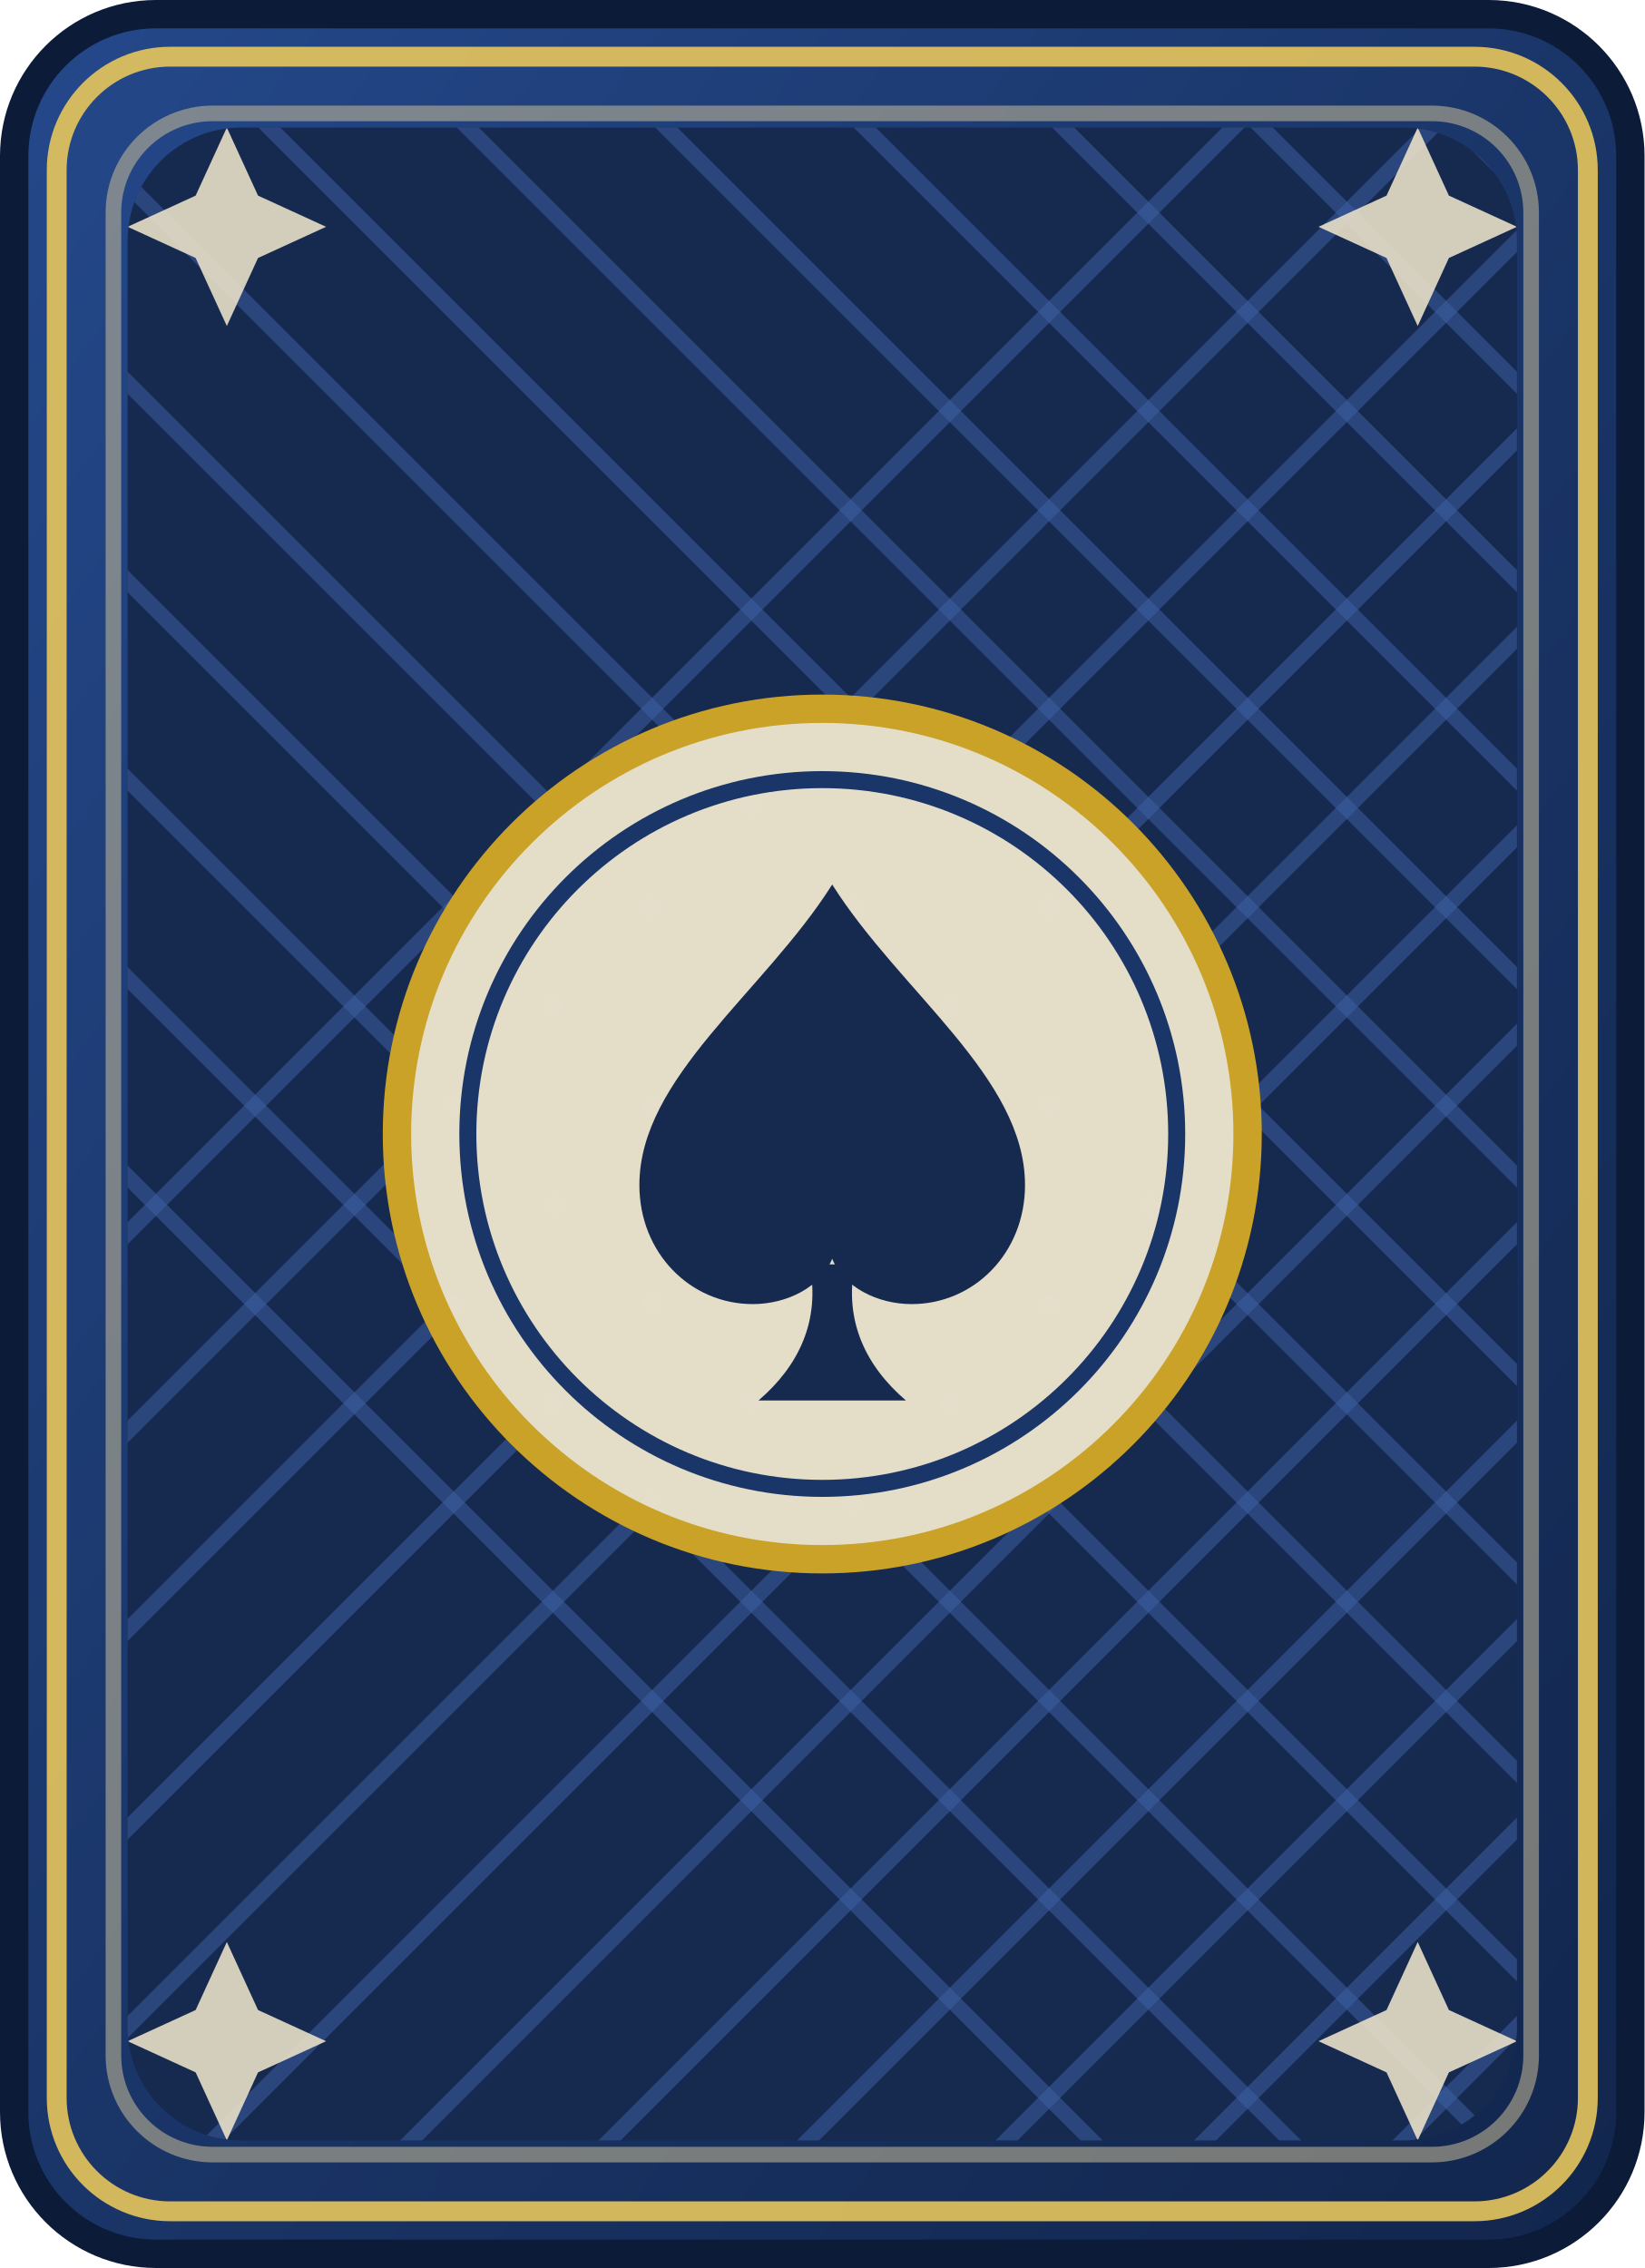
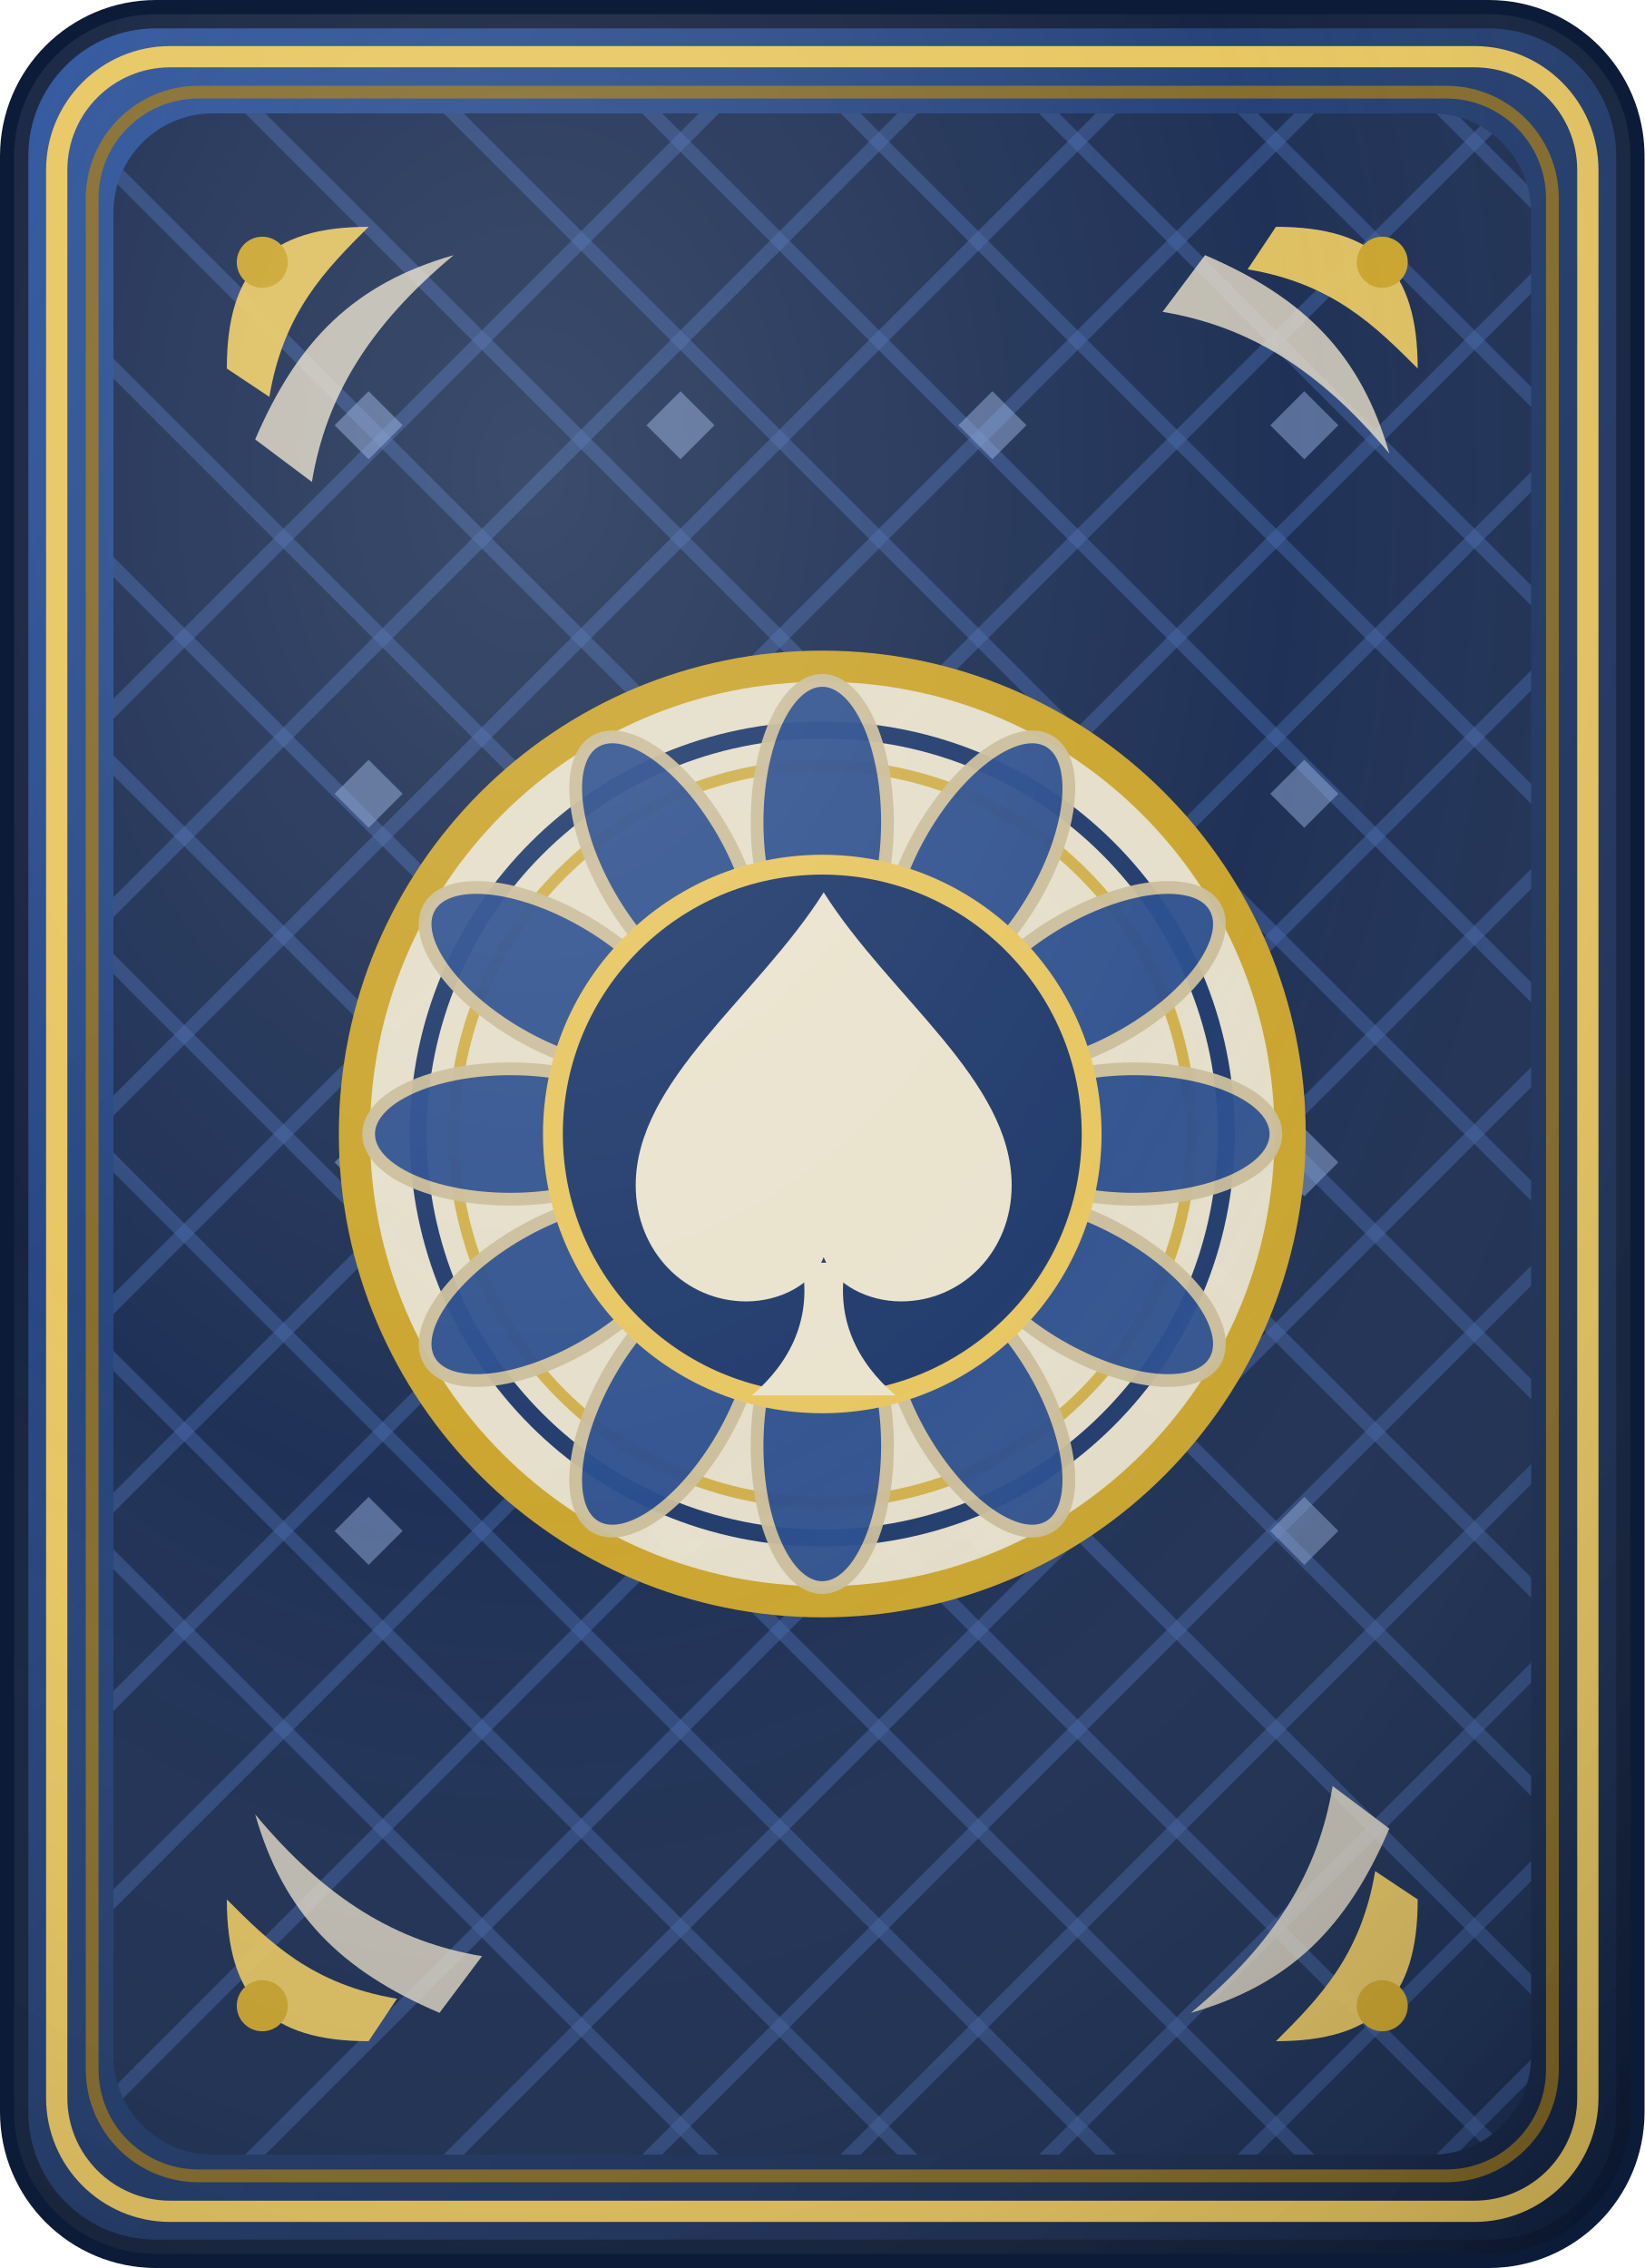
<svg xmlns="http://www.w3.org/2000/svg" viewBox="0 0 116 160">
  <defs>
    <linearGradient id="backBase" x1="0" y1="0" x2="1" y2="1">
-       <stop offset="0" stop-color="#24488A" />
+       <stop offset="0" stop-color="#28509B" />
      <stop offset="0.5" stop-color="#1A3568" />
-       <stop offset="1" stop-color="#12264D" />
+       <stop offset="1" stop-color="#102040" />
    </linearGradient>
+     <radialGradient id="backSheen" cx="0.32" cy="0.2" r="1.05">
+       <stop offset="0" stop-color="#FFFFFF" stop-opacity="0.16" />
+       <stop offset="0.45" stop-color="#FFFFFF" stop-opacity="0.04" />
+       <stop offset="1" stop-color="#000000" stop-opacity="0.22" />
+     </radialGradient>
    <clipPath id="innerClip">
-       <rect x="9" y="9" width="98" height="142" rx="8" />
+       <rect x="8" y="8" width="100" height="144" rx="7" />
    </clipPath>
  </defs>
  <rect x="1" y="1" width="114" height="158" rx="10" fill="url(#backBase)" stroke="#0C1B38" stroke-width="2" />
-   <rect x="4" y="4" width="108" height="152" rx="8" fill="none" stroke="#E7C55C" stroke-width="1.4" opacity="0.9" />
-   <rect x="8" y="8" width="100" height="144" rx="7" fill="none" stroke="#C9BC97" stroke-width="1.1" opacity="0.55" />
+   <rect x="4" y="4" width="108" height="152" rx="8" fill="none" stroke="#E7C55C" stroke-width="1.5" />
+   <rect x="6.5" y="6.5" width="103" height="147" rx="7.5" fill="none" stroke="#8C6D1D" stroke-width="0.9" opacity="0.9" />
  <g clip-path="url(#innerClip)">
-     <rect x="9" y="9" width="98" height="142" fill="#16294F" />
+     <rect x="8" y="8" width="100" height="144" fill="#16294F" />
    <g>
-       <line x1="-84" y1="-10" x2="106" y2="180" stroke="#3D5FA3" stroke-width="1.1" opacity="0.55" />
-       <line x1="106" y1="-10" x2="-84" y2="180" stroke="#3D5FA3" stroke-width="1.1" opacity="0.55" />
-       <line x1="-70" y1="-10" x2="120" y2="180" stroke="#3D5FA3" stroke-width="1.1" opacity="0.55" />
-       <line x1="120" y1="-10" x2="-70" y2="180" stroke="#3D5FA3" stroke-width="1.1" opacity="0.55" />
-       <line x1="-56" y1="-10" x2="134" y2="180" stroke="#3D5FA3" stroke-width="1.1" opacity="0.55" />
-       <line x1="134" y1="-10" x2="-56" y2="180" stroke="#3D5FA3" stroke-width="1.1" opacity="0.55" />
-       <line x1="-42" y1="-10" x2="148" y2="180" stroke="#3D5FA3" stroke-width="1.1" opacity="0.55" />
-       <line x1="148" y1="-10" x2="-42" y2="180" stroke="#3D5FA3" stroke-width="1.1" opacity="0.55" />
-       <line x1="-28" y1="-10" x2="162" y2="180" stroke="#3D5FA3" stroke-width="1.1" opacity="0.55" />
-       <line x1="162" y1="-10" x2="-28" y2="180" stroke="#3D5FA3" stroke-width="1.1" opacity="0.55" />
-       <line x1="-14" y1="-10" x2="176" y2="180" stroke="#3D5FA3" stroke-width="1.1" opacity="0.55" />
-       <line x1="176" y1="-10" x2="-14" y2="180" stroke="#3D5FA3" stroke-width="1.1" opacity="0.55" />
-       <line x1="0" y1="-10" x2="190" y2="180" stroke="#3D5FA3" stroke-width="1.1" opacity="0.55" />
-       <line x1="190" y1="-10" x2="0" y2="180" stroke="#3D5FA3" stroke-width="1.1" opacity="0.55" />
-       <line x1="14" y1="-10" x2="204" y2="180" stroke="#3D5FA3" stroke-width="1.1" opacity="0.55" />
-       <line x1="204" y1="-10" x2="14" y2="180" stroke="#3D5FA3" stroke-width="1.1" opacity="0.55" />
-       <line x1="28" y1="-10" x2="218" y2="180" stroke="#3D5FA3" stroke-width="1.1" opacity="0.55" />
-       <line x1="218" y1="-10" x2="28" y2="180" stroke="#3D5FA3" stroke-width="1.1" opacity="0.55" />
-       <line x1="42" y1="-10" x2="232" y2="180" stroke="#3D5FA3" stroke-width="1.1" opacity="0.55" />
-       <line x1="232" y1="-10" x2="42" y2="180" stroke="#3D5FA3" stroke-width="1.1" opacity="0.55" />
-       <line x1="56" y1="-10" x2="246" y2="180" stroke="#3D5FA3" stroke-width="1.1" opacity="0.55" />
-       <line x1="246" y1="-10" x2="56" y2="180" stroke="#3D5FA3" stroke-width="1.1" opacity="0.55" />
-       <line x1="70" y1="-10" x2="260" y2="180" stroke="#3D5FA3" stroke-width="1.1" opacity="0.55" />
-       <line x1="260" y1="-10" x2="70" y2="180" stroke="#3D5FA3" stroke-width="1.1" opacity="0.55" />
-       <line x1="84" y1="-10" x2="274" y2="180" stroke="#3D5FA3" stroke-width="1.1" opacity="0.55" />
-       <line x1="274" y1="-10" x2="84" y2="180" stroke="#3D5FA3" stroke-width="1.1" opacity="0.55" />
-       <line x1="98" y1="-10" x2="288" y2="180" stroke="#3D5FA3" stroke-width="1.1" opacity="0.55" />
-       <line x1="288" y1="-10" x2="98" y2="180" stroke="#3D5FA3" stroke-width="1.1" opacity="0.55" />
-       <line x1="112" y1="-10" x2="302" y2="180" stroke="#3D5FA3" stroke-width="1.1" opacity="0.55" />
-       <line x1="302" y1="-10" x2="112" y2="180" stroke="#3D5FA3" stroke-width="1.1" opacity="0.55" />
-       <line x1="126" y1="-10" x2="316" y2="180" stroke="#3D5FA3" stroke-width="1.1" opacity="0.55" />
-       <line x1="316" y1="-10" x2="126" y2="180" stroke="#3D5FA3" stroke-width="1.1" opacity="0.55" />
-       <line x1="140" y1="-10" x2="330" y2="180" stroke="#3D5FA3" stroke-width="1.1" opacity="0.55" />
-       <line x1="330" y1="-10" x2="140" y2="180" stroke="#3D5FA3" stroke-width="1.1" opacity="0.55" />
-       <line x1="154" y1="-10" x2="344" y2="180" stroke="#3D5FA3" stroke-width="1.1" opacity="0.55" />
-       <line x1="344" y1="-10" x2="154" y2="180" stroke="#3D5FA3" stroke-width="1.1" opacity="0.55" />
-       <line x1="168" y1="-10" x2="358" y2="180" stroke="#3D5FA3" stroke-width="1.1" opacity="0.55" />
-       <line x1="358" y1="-10" x2="168" y2="180" stroke="#3D5FA3" stroke-width="1.1" opacity="0.55" />
+       <line x1="-112" y1="-10" x2="68" y2="170" stroke="#3D5FA3" stroke-width="1" opacity="0.5" />
+       <line x1="68" y1="-10" x2="-112" y2="170" stroke="#3D5FA3" stroke-width="1" opacity="0.5" />
+       <line x1="-98" y1="-10" x2="82" y2="170" stroke="#3D5FA3" stroke-width="1" opacity="0.5" />
+       <line x1="82" y1="-10" x2="-98" y2="170" stroke="#3D5FA3" stroke-width="1" opacity="0.5" />
+       <line x1="-84" y1="-10" x2="96" y2="170" stroke="#3D5FA3" stroke-width="1" opacity="0.5" />
+       <line x1="96" y1="-10" x2="-84" y2="170" stroke="#3D5FA3" stroke-width="1" opacity="0.5" />
+       <line x1="-70" y1="-10" x2="110" y2="170" stroke="#3D5FA3" stroke-width="1" opacity="0.5" />
+       <line x1="110" y1="-10" x2="-70" y2="170" stroke="#3D5FA3" stroke-width="1" opacity="0.5" />
+       <line x1="-56" y1="-10" x2="124" y2="170" stroke="#3D5FA3" stroke-width="1" opacity="0.5" />
+       <line x1="124" y1="-10" x2="-56" y2="170" stroke="#3D5FA3" stroke-width="1" opacity="0.5" />
+       <line x1="-42" y1="-10" x2="138" y2="170" stroke="#3D5FA3" stroke-width="1" opacity="0.5" />
+       <line x1="138" y1="-10" x2="-42" y2="170" stroke="#3D5FA3" stroke-width="1" opacity="0.5" />
+       <line x1="-28" y1="-10" x2="152" y2="170" stroke="#3D5FA3" stroke-width="1" opacity="0.5" />
+       <line x1="152" y1="-10" x2="-28" y2="170" stroke="#3D5FA3" stroke-width="1" opacity="0.5" />
+       <line x1="-14" y1="-10" x2="166" y2="170" stroke="#3D5FA3" stroke-width="1" opacity="0.5" />
+       <line x1="166" y1="-10" x2="-14" y2="170" stroke="#3D5FA3" stroke-width="1" opacity="0.5" />
+       <line x1="0" y1="-10" x2="180" y2="170" stroke="#3D5FA3" stroke-width="1" opacity="0.5" />
+       <line x1="180" y1="-10" x2="0" y2="170" stroke="#3D5FA3" stroke-width="1" opacity="0.5" />
+       <line x1="14" y1="-10" x2="194" y2="170" stroke="#3D5FA3" stroke-width="1" opacity="0.5" />
+       <line x1="194" y1="-10" x2="14" y2="170" stroke="#3D5FA3" stroke-width="1" opacity="0.5" />
+       <line x1="28" y1="-10" x2="208" y2="170" stroke="#3D5FA3" stroke-width="1" opacity="0.5" />
+       <line x1="208" y1="-10" x2="28" y2="170" stroke="#3D5FA3" stroke-width="1" opacity="0.5" />
+       <line x1="42" y1="-10" x2="222" y2="170" stroke="#3D5FA3" stroke-width="1" opacity="0.5" />
+       <line x1="222" y1="-10" x2="42" y2="170" stroke="#3D5FA3" stroke-width="1" opacity="0.5" />
+       <line x1="56" y1="-10" x2="236" y2="170" stroke="#3D5FA3" stroke-width="1" opacity="0.5" />
+       <line x1="236" y1="-10" x2="56" y2="170" stroke="#3D5FA3" stroke-width="1" opacity="0.5" />
+       <line x1="70" y1="-10" x2="250" y2="170" stroke="#3D5FA3" stroke-width="1" opacity="0.5" />
+       <line x1="250" y1="-10" x2="70" y2="170" stroke="#3D5FA3" stroke-width="1" opacity="0.5" />
+       <line x1="84" y1="-10" x2="264" y2="170" stroke="#3D5FA3" stroke-width="1" opacity="0.5" />
+       <line x1="264" y1="-10" x2="84" y2="170" stroke="#3D5FA3" stroke-width="1" opacity="0.5" />
+       <line x1="98" y1="-10" x2="278" y2="170" stroke="#3D5FA3" stroke-width="1" opacity="0.5" />
+       <line x1="278" y1="-10" x2="98" y2="170" stroke="#3D5FA3" stroke-width="1" opacity="0.5" />
+       <line x1="112" y1="-10" x2="292" y2="170" stroke="#3D5FA3" stroke-width="1" opacity="0.5" />
+       <line x1="292" y1="-10" x2="112" y2="170" stroke="#3D5FA3" stroke-width="1" opacity="0.5" />
+       <line x1="126" y1="-10" x2="306" y2="170" stroke="#3D5FA3" stroke-width="1" opacity="0.5" />
+       <line x1="306" y1="-10" x2="126" y2="170" stroke="#3D5FA3" stroke-width="1" opacity="0.5" />
+       <line x1="140" y1="-10" x2="320" y2="170" stroke="#3D5FA3" stroke-width="1" opacity="0.5" />
+       <line x1="320" y1="-10" x2="140" y2="170" stroke="#3D5FA3" stroke-width="1" opacity="0.5" />
+       <line x1="154" y1="-10" x2="334" y2="170" stroke="#3D5FA3" stroke-width="1" opacity="0.5" />
+       <line x1="334" y1="-10" x2="154" y2="170" stroke="#3D5FA3" stroke-width="1" opacity="0.5" />
+       <line x1="168" y1="-10" x2="348" y2="170" stroke="#3D5FA3" stroke-width="1" opacity="0.5" />
+       <line x1="348" y1="-10" x2="168" y2="170" stroke="#3D5FA3" stroke-width="1" opacity="0.5" />
+       <line x1="182" y1="-10" x2="362" y2="170" stroke="#3D5FA3" stroke-width="1" opacity="0.5" />
+       <line x1="362" y1="-10" x2="182" y2="170" stroke="#3D5FA3" stroke-width="1" opacity="0.5" />
+       <line x1="196" y1="-10" x2="376" y2="170" stroke="#3D5FA3" stroke-width="1" opacity="0.5" />
+       <line x1="376" y1="-10" x2="196" y2="170" stroke="#3D5FA3" stroke-width="1" opacity="0.5" />
+       <line x1="210" y1="-10" x2="390" y2="170" stroke="#3D5FA3" stroke-width="1" opacity="0.5" />
+       <line x1="390" y1="-10" x2="210" y2="170" stroke="#3D5FA3" stroke-width="1" opacity="0.5" />
+       <line x1="224" y1="-10" x2="404" y2="170" stroke="#3D5FA3" stroke-width="1" opacity="0.5" />
+       <line x1="404" y1="-10" x2="224" y2="170" stroke="#3D5FA3" stroke-width="1" opacity="0.5" />
    </g>
-     <circle cx="58" cy="80" r="30" fill="#E9E2CC" opacity="0.97" />
-     <circle cx="58" cy="80" r="30" fill="none" stroke="#C9A227" stroke-width="2" />
-     <circle cx="58" cy="80" r="25" fill="none" stroke="#1A3568" stroke-width="1.2" />
-     <g transform="translate(38.7 60.4) scale(0.4)">
-       <path d="M50 5 C62 24 84 39 84 58 C84 70 75 79 64 79 C58 79 52 76 50 71 C48 76 42 79 36 79 C25 79 16 70 16 58 C16 39 38 24 50 5 Z" fill="#16294F" />
-       <path d="M46 72 C48 82 44 90 37 96 L63 96 C56 90 52 82 54 72 Z" fill="#16294F" />
+     <g>
+       <path d="M26 27.6 L28.4 30 L26 32.4 L23.6 30 Z" fill="#8FA9DA" opacity="0.5" />
+       <path d="M48 27.6 L50.4 30 L48 32.4 L45.6 30 Z" fill="#8FA9DA" opacity="0.5" />
+       <path d="M70 27.6 L72.4 30 L70 32.4 L67.6 30 Z" fill="#8FA9DA" opacity="0.5" />
+       <path d="M92 27.6 L94.4 30 L92 32.4 L89.6 30 Z" fill="#8FA9DA" opacity="0.5" />
+       <path d="M26 53.6 L28.4 56 L26 58.4 L23.6 56 Z" fill="#8FA9DA" opacity="0.5" />
+       <path d="M48 53.6 L50.4 56 L48 58.4 L45.6 56 Z" fill="#8FA9DA" opacity="0.5" />
+       <path d="M70 53.6 L72.4 56 L70 58.4 L67.6 56 Z" fill="#8FA9DA" opacity="0.5" />
+       <path d="M92 53.6 L94.4 56 L92 58.4 L89.6 56 Z" fill="#8FA9DA" opacity="0.5" />
+       <path d="M26 79.6 L28.4 82 L26 84.4 L23.6 82 Z" fill="#8FA9DA" opacity="0.5" />
+       <path d="M48 79.6 L50.4 82 L48 84.4 L45.6 82 Z" fill="#8FA9DA" opacity="0.5" />
+       <path d="M70 79.6 L72.4 82 L70 84.4 L67.6 82 Z" fill="#8FA9DA" opacity="0.5" />
+       <path d="M92 79.6 L94.4 82 L92 84.4 L89.6 82 Z" fill="#8FA9DA" opacity="0.5" />
+       <path d="M26 105.6 L28.4 108 L26 110.4 L23.6 108 Z" fill="#8FA9DA" opacity="0.5" />
+       <path d="M48 105.6 L50.4 108 L48 110.4 L45.6 108 Z" fill="#8FA9DA" opacity="0.5" />
+       <path d="M70 105.6 L72.4 108 L70 110.4 L67.6 108 Z" fill="#8FA9DA" opacity="0.5" />
+       <path d="M92 105.6 L94.4 108 L92 110.4 L89.6 108 Z" fill="#8FA9DA" opacity="0.5" />
    </g>
-     <g transform="translate(16 16)">
-       <path d="M0 -7 L2.2 -2.2 L7 0 L2.2 2.2 L0 7 L-2.2 2.2 L-7 0 L-2.2 -2.2 Z" fill="#E8DFC8" opacity="0.9" />
+     <g transform="translate(16 16) rotate(0)">
+       <path d="M0 10 C0 3 3 0 10 0 C7 3 4 6 3 12 Z" fill="#E7C55C" opacity="0.95" />
+       <path d="M2 15 C5 8 9 4 16 2 C10 7 7 12 6 18 Z" fill="#E8DFC8" opacity="0.8" />
+       <circle cx="2.5" cy="2.5" r="1.8" fill="#C9A227" />
    </g>
-     <g transform="translate(100 16)">
-       <path d="M0 -7 L2.2 -2.2 L7 0 L2.2 2.2 L0 7 L-2.2 2.2 L-7 0 L-2.2 -2.2 Z" fill="#E8DFC8" opacity="0.9" />
+     <g transform="translate(100 16) rotate(90)">
+       <path d="M0 10 C0 3 3 0 10 0 C7 3 4 6 3 12 Z" fill="#E7C55C" opacity="0.95" />
+       <path d="M2 15 C5 8 9 4 16 2 C10 7 7 12 6 18 Z" fill="#E8DFC8" opacity="0.8" />
+       <circle cx="2.5" cy="2.5" r="1.8" fill="#C9A227" />
    </g>
-     <g transform="translate(16 144)">
-       <path d="M0 -7 L2.2 -2.2 L7 0 L2.2 2.2 L0 7 L-2.2 2.2 L-7 0 L-2.2 -2.2 Z" fill="#E8DFC8" opacity="0.9" />
+     <g transform="translate(100 144) rotate(180)">
+       <path d="M0 10 C0 3 3 0 10 0 C7 3 4 6 3 12 Z" fill="#E7C55C" opacity="0.95" />
+       <path d="M2 15 C5 8 9 4 16 2 C10 7 7 12 6 18 Z" fill="#E8DFC8" opacity="0.8" />
+       <circle cx="2.5" cy="2.5" r="1.8" fill="#C9A227" />
    </g>
-     <g transform="translate(100 144)">
-       <path d="M0 -7 L2.2 -2.2 L7 0 L2.2 2.2 L0 7 L-2.2 2.2 L-7 0 L-2.2 -2.2 Z" fill="#E8DFC8" opacity="0.9" />
+     <g transform="translate(16 144) rotate(270)">
+       <path d="M0 10 C0 3 3 0 10 0 C7 3 4 6 3 12 Z" fill="#E7C55C" opacity="0.95" />
+       <path d="M2 15 C5 8 9 4 16 2 C10 7 7 12 6 18 Z" fill="#E8DFC8" opacity="0.8" />
+       <circle cx="2.5" cy="2.5" r="1.8" fill="#C9A227" />
+     </g>
+     <circle cx="58" cy="80" r="33" fill="#E9E2CC" opacity="0.97" />
+     <circle cx="58" cy="80" r="33" fill="none" stroke="#C9A227" stroke-width="2.2" />
+     <circle cx="58" cy="80" r="28.5" fill="none" stroke="#1A3568" stroke-width="1.2" />
+     <circle cx="58" cy="80" r="26" fill="none" stroke="#C9A227" stroke-width="0.8" opacity="0.8" />
+     <g>
+       <g transform="rotate(0 58 80)">
+         <ellipse cx="58" cy="58" rx="4.6" ry="10" fill="#24488A" stroke="#C9BC97" stroke-width="0.9" opacity="0.95" />
+       </g>
+       <g transform="rotate(30 58 80)">
+         <ellipse cx="58" cy="58" rx="4.6" ry="10" fill="#24488A" stroke="#C9BC97" stroke-width="0.9" opacity="0.95" />
+       </g>
+       <g transform="rotate(60 58 80)">
+         <ellipse cx="58" cy="58" rx="4.6" ry="10" fill="#24488A" stroke="#C9BC97" stroke-width="0.9" opacity="0.95" />
+       </g>
+       <g transform="rotate(90 58 80)">
+         <ellipse cx="58" cy="58" rx="4.6" ry="10" fill="#24488A" stroke="#C9BC97" stroke-width="0.9" opacity="0.95" />
+       </g>
+       <g transform="rotate(120 58 80)">
+         <ellipse cx="58" cy="58" rx="4.6" ry="10" fill="#24488A" stroke="#C9BC97" stroke-width="0.9" opacity="0.95" />
+       </g>
+       <g transform="rotate(150 58 80)">
+         <ellipse cx="58" cy="58" rx="4.6" ry="10" fill="#24488A" stroke="#C9BC97" stroke-width="0.9" opacity="0.95" />
+       </g>
+       <g transform="rotate(180 58 80)">
+         <ellipse cx="58" cy="58" rx="4.6" ry="10" fill="#24488A" stroke="#C9BC97" stroke-width="0.9" opacity="0.95" />
+       </g>
+       <g transform="rotate(210 58 80)">
+         <ellipse cx="58" cy="58" rx="4.6" ry="10" fill="#24488A" stroke="#C9BC97" stroke-width="0.9" opacity="0.95" />
+       </g>
+       <g transform="rotate(240 58 80)">
+         <ellipse cx="58" cy="58" rx="4.6" ry="10" fill="#24488A" stroke="#C9BC97" stroke-width="0.9" opacity="0.95" />
+       </g>
+       <g transform="rotate(270 58 80)">
+         <ellipse cx="58" cy="58" rx="4.6" ry="10" fill="#24488A" stroke="#C9BC97" stroke-width="0.9" opacity="0.95" />
+       </g>
+       <g transform="rotate(300 58 80)">
+         <ellipse cx="58" cy="58" rx="4.6" ry="10" fill="#24488A" stroke="#C9BC97" stroke-width="0.9" opacity="0.95" />
+       </g>
+       <g transform="rotate(330 58 80)">
+         <ellipse cx="58" cy="58" rx="4.6" ry="10" fill="#24488A" stroke="#C9BC97" stroke-width="0.9" opacity="0.95" />
+       </g>
+     </g>
+     <circle cx="58" cy="80" r="19" fill="#1A3568" />
+     <circle cx="58" cy="80" r="19" fill="none" stroke="#E7C55C" stroke-width="1.4" />
+     <g transform="translate(38.6 61) scale(0.39)">
+       <path d="M50 5 C62 24 84 39 84 58 C84 70 75 79 64 79 C58 79 52 76 50 71 C48 76 42 79 36 79 C25 79 16 70 16 58 C16 39 38 24 50 5 Z" fill="#E9E2CC" />
+       <path d="M46 72 C48 82 44 90 37 96 L63 96 C56 90 52 82 54 72 Z" fill="#E9E2CC" />
    </g>
  </g>
+   <rect x="1" y="1" width="114" height="158" rx="10" fill="url(#backSheen)" />
</svg>
